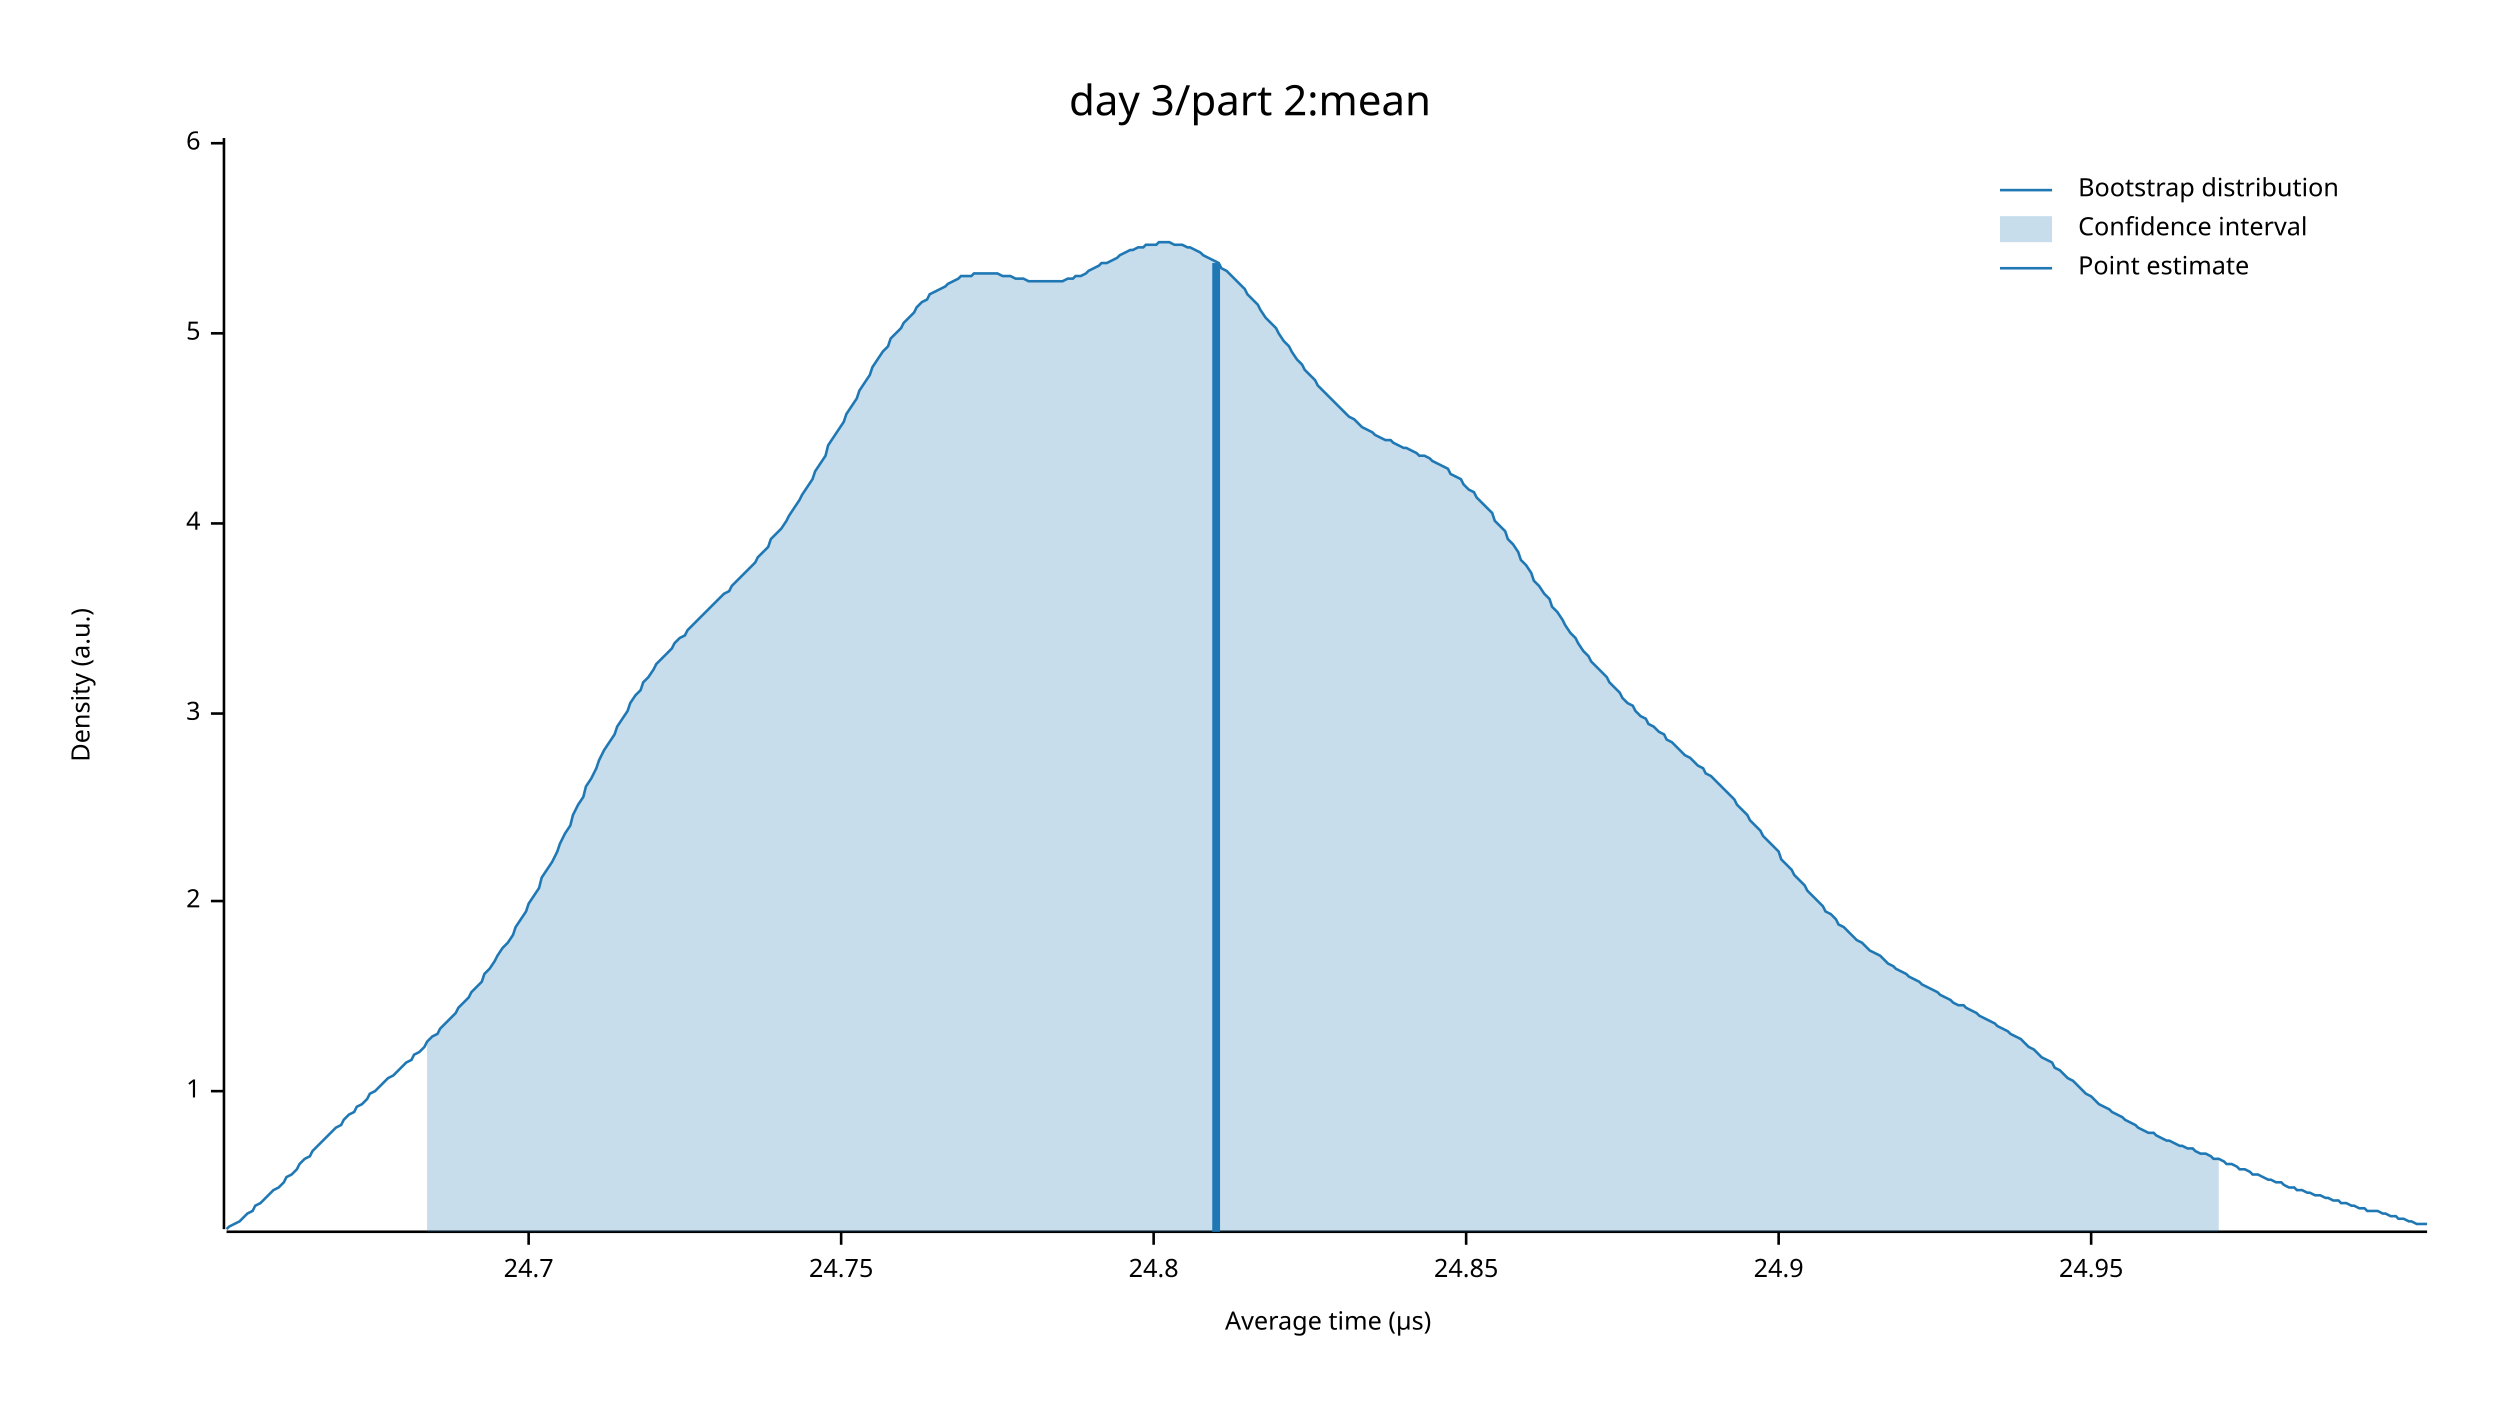
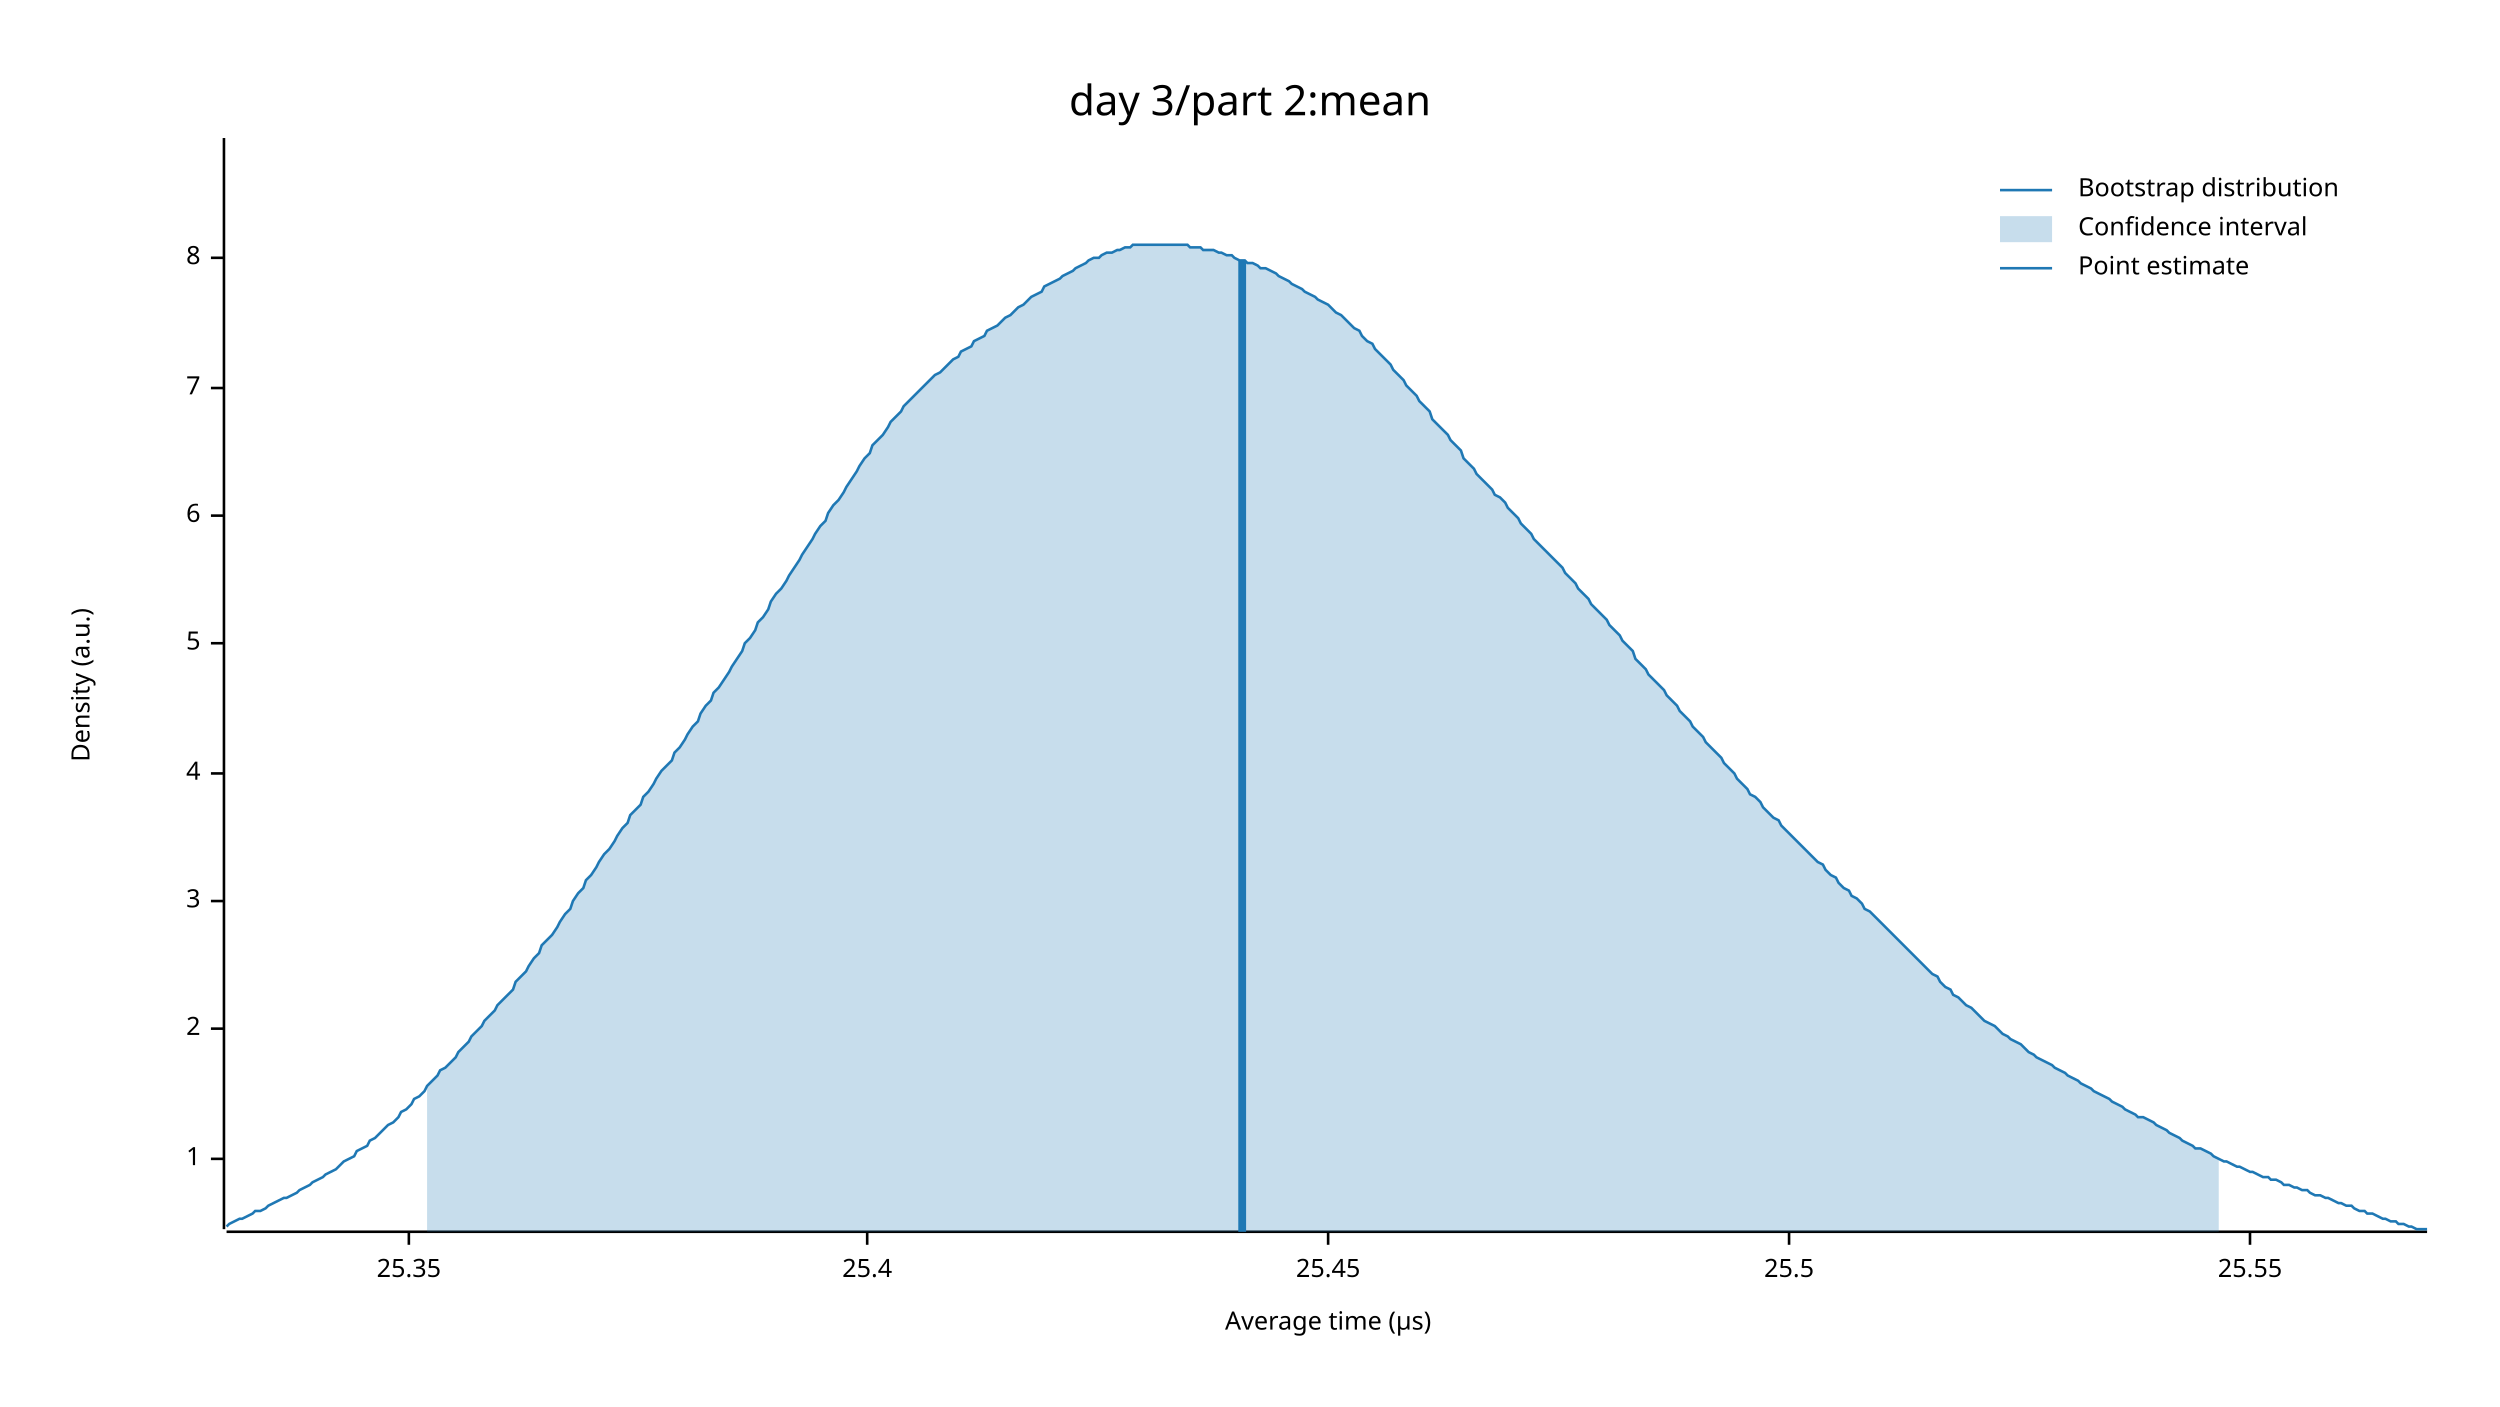
<svg xmlns="http://www.w3.org/2000/svg" width="960" height="540" viewBox="0 0 960 540">
  <text x="480" y="32" dy="0.76em" text-anchor="middle" font-family="sans-serif" font-size="16.129" opacity="1" fill="#000000">
day 3/part 2:mean
</text>
  <text x="27" y="263" dy="0.76em" text-anchor="middle" font-family="sans-serif" font-size="9.677" opacity="1" fill="#000000" transform="rotate(270, 27, 263)">
Density (a.u.)
</text>
  <text x="510" y="513" dy="-0.5ex" text-anchor="middle" font-family="sans-serif" font-size="9.677" opacity="1" fill="#000000">
Average time (µs)
</text>
  <polyline fill="none" opacity="1" stroke="#000000" stroke-width="1" points="86,53 86,472 " />
-   <text x="77" y="419" dy="0.5ex" text-anchor="end" font-family="sans-serif" font-size="9.677" opacity="1" fill="#000000">
+   <text x="77" y="445" dy="0.5ex" text-anchor="end" font-family="sans-serif" font-size="9.677" opacity="1" fill="#000000">
1
</text>
-   <polyline fill="none" opacity="1" stroke="#000000" stroke-width="1" points="81,419 86,419 " />
-   <text x="77" y="346" dy="0.5ex" text-anchor="end" font-family="sans-serif" font-size="9.677" opacity="1" fill="#000000">
+   <polyline fill="none" opacity="1" stroke="#000000" stroke-width="1" points="81,445 86,445 " />
+   <text x="77" y="395" dy="0.5ex" text-anchor="end" font-family="sans-serif" font-size="9.677" opacity="1" fill="#000000">
2
</text>
-   <polyline fill="none" opacity="1" stroke="#000000" stroke-width="1" points="81,346 86,346 " />
-   <text x="77" y="274" dy="0.5ex" text-anchor="end" font-family="sans-serif" font-size="9.677" opacity="1" fill="#000000">
+   <polyline fill="none" opacity="1" stroke="#000000" stroke-width="1" points="81,395 86,395 " />
+   <text x="77" y="346" dy="0.5ex" text-anchor="end" font-family="sans-serif" font-size="9.677" opacity="1" fill="#000000">
3
</text>
-   <polyline fill="none" opacity="1" stroke="#000000" stroke-width="1" points="81,274 86,274 " />
-   <text x="77" y="201" dy="0.5ex" text-anchor="end" font-family="sans-serif" font-size="9.677" opacity="1" fill="#000000">
+   <polyline fill="none" opacity="1" stroke="#000000" stroke-width="1" points="81,346 86,346 " />
+   <text x="77" y="297" dy="0.5ex" text-anchor="end" font-family="sans-serif" font-size="9.677" opacity="1" fill="#000000">
4
</text>
-   <polyline fill="none" opacity="1" stroke="#000000" stroke-width="1" points="81,201 86,201 " />
-   <text x="77" y="128" dy="0.5ex" text-anchor="end" font-family="sans-serif" font-size="9.677" opacity="1" fill="#000000">
+   <polyline fill="none" opacity="1" stroke="#000000" stroke-width="1" points="81,297 86,297 " />
+   <text x="77" y="247" dy="0.5ex" text-anchor="end" font-family="sans-serif" font-size="9.677" opacity="1" fill="#000000">
5
</text>
-   <polyline fill="none" opacity="1" stroke="#000000" stroke-width="1" points="81,128 86,128 " />
-   <text x="77" y="55" dy="0.5ex" text-anchor="end" font-family="sans-serif" font-size="9.677" opacity="1" fill="#000000">
+   <polyline fill="none" opacity="1" stroke="#000000" stroke-width="1" points="81,247 86,247 " />
+   <text x="77" y="198" dy="0.5ex" text-anchor="end" font-family="sans-serif" font-size="9.677" opacity="1" fill="#000000">
6
</text>
-   <polyline fill="none" opacity="1" stroke="#000000" stroke-width="1" points="81,55 86,55 " />
+   <polyline fill="none" opacity="1" stroke="#000000" stroke-width="1" points="81,198 86,198 " />
+   <text x="77" y="149" dy="0.5ex" text-anchor="end" font-family="sans-serif" font-size="9.677" opacity="1" fill="#000000">
+ 7
+ </text>
+   <polyline fill="none" opacity="1" stroke="#000000" stroke-width="1" points="81,149 86,149 " />
+   <text x="77" y="99" dy="0.5ex" text-anchor="end" font-family="sans-serif" font-size="9.677" opacity="1" fill="#000000">
+ 8
+ </text>
+   <polyline fill="none" opacity="1" stroke="#000000" stroke-width="1" points="81,99 86,99 " />
  <polyline fill="none" opacity="1" stroke="#000000" stroke-width="1" points="87,473 932,473 " />
-   <text x="203" y="483" dy="0.76em" text-anchor="middle" font-family="sans-serif" font-size="9.677" opacity="1" fill="#000000">
- 24.7
+   <text x="157" y="483" dy="0.76em" text-anchor="middle" font-family="sans-serif" font-size="9.677" opacity="1" fill="#000000">
+ 25.35
</text>
-   <polyline fill="none" opacity="1" stroke="#000000" stroke-width="1" points="203,473 203,478 " />
-   <text x="323" y="483" dy="0.76em" text-anchor="middle" font-family="sans-serif" font-size="9.677" opacity="1" fill="#000000">
- 24.75
+   <polyline fill="none" opacity="1" stroke="#000000" stroke-width="1" points="157,473 157,478 " />
+   <text x="333" y="483" dy="0.76em" text-anchor="middle" font-family="sans-serif" font-size="9.677" opacity="1" fill="#000000">
+ 25.4
</text>
-   <polyline fill="none" opacity="1" stroke="#000000" stroke-width="1" points="323,473 323,478 " />
-   <text x="443" y="483" dy="0.76em" text-anchor="middle" font-family="sans-serif" font-size="9.677" opacity="1" fill="#000000">
- 24.8
+   <polyline fill="none" opacity="1" stroke="#000000" stroke-width="1" points="333,473 333,478 " />
+   <text x="510" y="483" dy="0.76em" text-anchor="middle" font-family="sans-serif" font-size="9.677" opacity="1" fill="#000000">
+ 25.45
</text>
-   <polyline fill="none" opacity="1" stroke="#000000" stroke-width="1" points="443,473 443,478 " />
-   <text x="563" y="483" dy="0.76em" text-anchor="middle" font-family="sans-serif" font-size="9.677" opacity="1" fill="#000000">
- 24.85
+   <polyline fill="none" opacity="1" stroke="#000000" stroke-width="1" points="510,473 510,478 " />
+   <text x="687" y="483" dy="0.76em" text-anchor="middle" font-family="sans-serif" font-size="9.677" opacity="1" fill="#000000">
+ 25.5
</text>
-   <polyline fill="none" opacity="1" stroke="#000000" stroke-width="1" points="563,473 563,478 " />
-   <text x="683" y="483" dy="0.76em" text-anchor="middle" font-family="sans-serif" font-size="9.677" opacity="1" fill="#000000">
- 24.9
+   <polyline fill="none" opacity="1" stroke="#000000" stroke-width="1" points="687,473 687,478 " />
+   <text x="864" y="483" dy="0.76em" text-anchor="middle" font-family="sans-serif" font-size="9.677" opacity="1" fill="#000000">
+ 25.55
</text>
-   <polyline fill="none" opacity="1" stroke="#000000" stroke-width="1" points="683,473 683,478 " />
-   <text x="803" y="483" dy="0.76em" text-anchor="middle" font-family="sans-serif" font-size="9.677" opacity="1" fill="#000000">
- 24.95
- </text>
-   <polyline fill="none" opacity="1" stroke="#000000" stroke-width="1" points="803,473 803,478 " />
-   <polyline fill="none" opacity="1" stroke="#1F78B4" stroke-width="1" points="87,472 88,471 90,470 92,469 93,468 95,466 97,465 98,463 100,462 102,460 103,459 105,457 107,456 109,454 110,452 112,451 114,449 115,447 117,445 119,444 120,442 122,440 124,438 125,437 127,435 129,433 131,432 132,430 134,428 136,427 137,425 139,424 141,422 142,420 144,419 146,417 147,416 149,414 151,413 153,411 154,410 156,408 158,407 159,405 161,404 163,402 164,400 166,398 168,397 169,395 171,393 173,391 175,389 176,387 178,385 180,383 181,381 183,379 185,377 186,374 188,372 190,369 191,367 193,364 195,362 197,359 198,356 200,353 202,350 203,347 205,344 207,341 208,337 210,334 212,331 214,327 215,324 217,320 219,317 220,313 222,309 224,306 225,302 227,299 229,295 230,292 232,288 234,285 236,282 237,279 239,276 241,273 242,270 244,267 246,265 247,262 249,260 251,257 252,255 254,253 256,251 258,249 259,247 261,245 263,244 264,242 266,240 268,238 269,237 271,235 273,233 274,232 276,230 278,228 280,227 281,225 283,223 285,221 286,220 288,218 290,216 291,214 293,212 295,210 296,207 298,205 300,203 302,200 303,198 305,195 307,192 308,190 310,187 312,184 313,181 315,178 317,175 318,171 320,168 322,165 324,162 325,159 327,156 329,153 330,150 332,147 334,144 335,141 337,138 339,135 341,133 342,130 344,128 346,126 347,124 349,122 351,120 352,118 354,116 356,115 357,113 359,112 361,111 363,110 364,109 366,108 368,107 369,106 371,106 373,106 374,105 376,105 378,105 379,105 381,105 383,105 385,106 386,106 388,106 390,107 391,107 393,107 395,108 396,108 398,108 400,108 401,108 403,108 405,108 407,108 408,108 410,107 412,107 413,106 415,106 417,105 418,104 420,103 422,102 423,101 425,101 427,100 429,99 430,98 432,97 434,96 435,96 437,95 439,95 440,94 442,94 444,94 445,93 447,93 449,93 451,94 452,94 454,94 456,95 457,95 459,96 461,97 462,98 464,99 466,100 468,101 469,103 471,104 473,106 474,107 476,109 478,111 479,113 481,115 483,117 484,119 486,122 488,124 490,126 491,128 493,131 495,133 496,135 498,138 500,140 501,142 503,144 505,146 506,148 508,150 510,152 512,154 513,155 515,157 517,159 518,160 520,161 522,163 523,164 525,165 527,166 528,167 530,168 532,169 534,169 535,170 537,171 539,172 540,172 542,173 544,174 545,175 547,175 549,176 550,177 552,178 554,179 556,180 557,182 559,183 561,184 562,186 564,188 566,189 567,191 569,193 571,195 573,197 574,200 576,202 578,204 579,207 581,209 583,212 584,215 586,217 588,220 589,223 591,225 593,228 595,230 596,233 598,235 600,238 601,240 603,243 605,245 606,247 608,250 610,252 611,254 613,256 615,258 617,260 618,262 620,264 622,266 623,268 625,270 627,271 628,273 630,275 632,276 633,278 635,279 637,281 639,282 640,284 642,285 644,287 645,288 647,290 649,291 650,292 652,294 654,295 655,297 657,298 659,300 661,302 662,303 664,305 666,307 667,309 669,311 671,313 672,315 674,317 676,319 677,321 679,323 681,325 683,327 684,330 686,332 688,334 689,336 691,338 693,340 694,342 696,344 698,346 700,348 701,350 703,351 705,353 706,355 708,356 710,358 711,359 713,361 715,362 716,363 718,365 720,366 722,367 723,368 725,370 727,371 728,372 730,373 732,374 733,375 735,376 737,377 738,378 740,379 742,380 744,381 745,382 747,383 749,384 750,385 752,386 754,386 755,387 757,388 759,389 760,390 762,391 764,392 766,393 767,394 769,395 771,396 772,397 774,398 776,399 777,400 779,402 781,403 782,404 784,406 786,407 788,408 789,410 791,411 793,413 794,414 796,415 798,417 799,418 801,420 803,421 804,422 806,424 808,425 810,426 811,427 813,428 815,429 816,430 818,431 820,432 821,433 823,434 825,435 827,435 828,436 830,437 832,438 833,438 835,439 837,440 838,440 840,441 842,441 843,442 845,443 847,443 849,444 850,445 852,445 854,446 855,447 857,447 859,448 860,449 862,449 864,450 865,451 867,451 869,452 871,453 872,453 874,454 876,454 877,455 879,456 881,456 882,457 884,457 886,458 887,458 889,459 891,459 893,460 894,460 896,461 898,461 899,462 901,462 903,463 904,463 906,464 908,464 909,465 911,465 913,465 915,466 916,466 918,467 920,467 921,468 923,468 925,469 926,469 928,470 930,470 932,470 " />
-   <polygon opacity="0.25" fill="#1F78B4" points="164,400 166,398 168,397 169,395 171,393 173,391 175,389 176,387 178,385 180,383 181,381 183,379 185,377 186,374 188,372 190,369 191,367 193,364 195,362 197,359 198,356 200,353 202,350 203,347 205,344 207,341 208,337 210,334 212,331 214,327 215,324 217,320 219,317 220,313 222,309 224,306 225,302 227,299 229,295 230,292 232,288 234,285 236,282 237,279 239,276 241,273 242,270 244,267 246,265 247,262 249,260 251,257 252,255 254,253 256,251 258,249 259,247 261,245 263,244 264,242 266,240 268,238 269,237 271,235 273,233 274,232 276,230 278,228 280,227 281,225 283,223 285,221 286,220 288,218 290,216 291,214 293,212 295,210 296,207 298,205 300,203 302,200 303,198 305,195 307,192 308,190 310,187 312,184 313,181 315,178 317,175 318,171 320,168 322,165 324,162 325,159 327,156 329,153 330,150 332,147 334,144 335,141 337,138 339,135 341,133 342,130 344,128 346,126 347,124 349,122 351,120 352,118 354,116 356,115 357,113 359,112 361,111 363,110 364,109 366,108 368,107 369,106 371,106 373,106 374,105 376,105 378,105 379,105 381,105 383,105 385,106 386,106 388,106 390,107 391,107 393,107 395,108 396,108 398,108 400,108 401,108 403,108 405,108 407,108 408,108 410,107 412,107 413,106 415,106 417,105 418,104 420,103 422,102 423,101 425,101 427,100 429,99 430,98 432,97 434,96 435,96 437,95 439,95 440,94 442,94 444,94 445,93 447,93 449,93 451,94 452,94 454,94 456,95 457,95 459,96 461,97 462,98 464,99 466,100 468,101 469,103 471,104 473,106 474,107 476,109 478,111 479,113 481,115 483,117 484,119 486,122 488,124 490,126 491,128 493,131 495,133 496,135 498,138 500,140 501,142 503,144 505,146 506,148 508,150 510,152 512,154 513,155 515,157 517,159 518,160 520,161 522,163 523,164 525,165 527,166 528,167 530,168 532,169 534,169 535,170 537,171 539,172 540,172 542,173 544,174 545,175 547,175 549,176 550,177 552,178 554,179 556,180 557,182 559,183 561,184 562,186 564,188 566,189 567,191 569,193 571,195 573,197 574,200 576,202 578,204 579,207 581,209 583,212 584,215 586,217 588,220 589,223 591,225 593,228 595,230 596,233 598,235 600,238 601,240 603,243 605,245 606,247 608,250 610,252 611,254 613,256 615,258 617,260 618,262 620,264 622,266 623,268 625,270 627,271 628,273 630,275 632,276 633,278 635,279 637,281 639,282 640,284 642,285 644,287 645,288 647,290 649,291 650,292 652,294 654,295 655,297 657,298 659,300 661,302 662,303 664,305 666,307 667,309 669,311 671,313 672,315 674,317 676,319 677,321 679,323 681,325 683,327 684,330 686,332 688,334 689,336 691,338 693,340 694,342 696,344 698,346 700,348 701,350 703,351 705,353 706,355 708,356 710,358 711,359 713,361 715,362 716,363 718,365 720,366 722,367 723,368 725,370 727,371 728,372 730,373 732,374 733,375 735,376 737,377 738,378 740,379 742,380 744,381 745,382 747,383 749,384 750,385 752,386 754,386 755,387 757,388 759,389 760,390 762,391 764,392 766,393 767,394 769,395 771,396 772,397 774,398 776,399 777,400 779,402 781,403 782,404 784,406 786,407 788,408 789,410 791,411 793,413 794,414 796,415 798,417 799,418 801,420 803,421 804,422 806,424 808,425 810,426 811,427 813,428 815,429 816,430 818,431 820,432 821,433 823,434 825,435 827,435 828,436 830,437 832,438 833,438 835,439 837,440 838,440 840,441 842,441 843,442 845,443 847,443 849,444 850,445 852,445 852,473 164,473 " />
-   <polyline fill="none" opacity="1" stroke="#1F78B4" stroke-width="3" points="467,473 467,101 " />
+   <polyline fill="none" opacity="1" stroke="#000000" stroke-width="1" points="864,473 864,478 " />
+   <polyline fill="none" opacity="1" stroke="#1F78B4" stroke-width="1" points="87,471 88,470 90,469 92,468 93,468 95,467 97,466 98,465 100,465 102,464 103,463 105,462 107,461 109,460 110,460 112,459 114,458 115,457 117,456 119,455 120,454 122,453 124,452 125,451 127,450 129,449 131,447 132,446 134,445 136,444 137,442 139,441 141,440 142,438 144,437 146,435 147,434 149,432 151,431 153,429 154,427 156,426 158,424 159,422 161,421 163,419 164,417 166,415 168,413 169,411 171,410 173,408 175,406 176,404 178,402 180,400 181,398 183,396 185,394 186,392 188,390 190,388 191,386 193,384 195,382 197,380 198,377 200,375 202,373 203,371 205,368 207,366 208,363 210,361 212,359 214,356 215,354 217,351 219,349 220,346 222,343 224,341 225,338 227,336 229,333 230,331 232,328 234,326 236,323 237,321 239,318 241,316 242,313 244,311 246,309 247,306 249,304 251,301 252,299 254,296 256,294 258,292 259,289 261,287 263,284 264,282 266,279 268,277 269,274 271,271 273,269 274,266 276,264 278,261 280,258 281,256 283,253 285,250 286,247 288,245 290,242 291,239 293,237 295,234 296,231 298,228 300,226 302,223 303,221 305,218 307,215 308,213 310,210 312,207 313,205 315,202 317,200 318,197 320,194 322,192 324,189 325,187 327,184 329,181 330,179 332,176 334,174 335,171 337,169 339,167 341,164 342,162 344,160 346,158 347,156 349,154 351,152 352,151 354,149 356,147 357,146 359,144 361,143 363,141 364,140 366,138 368,137 369,135 371,134 373,133 374,131 376,130 378,129 379,127 381,126 383,125 385,123 386,122 388,121 390,119 391,118 393,117 395,115 396,114 398,113 400,112 401,110 403,109 405,108 407,107 408,106 410,105 412,104 413,103 415,102 417,101 418,100 420,99 422,99 423,98 425,97 427,97 429,96 430,96 432,95 434,95 435,94 437,94 439,94 440,94 442,94 444,94 445,94 447,94 449,94 451,94 452,94 454,94 456,94 457,95 459,95 461,95 462,96 464,96 466,96 468,97 469,97 471,98 473,98 474,99 476,100 478,100 479,101 481,101 483,102 484,103 486,103 488,104 490,105 491,106 493,107 495,108 496,109 498,110 500,111 501,112 503,113 505,114 506,115 508,116 510,117 512,119 513,120 515,121 517,123 518,124 520,126 522,127 523,129 525,131 527,132 528,134 530,136 532,138 534,140 535,142 537,144 539,146 540,148 542,150 544,152 545,154 547,156 549,158 550,161 552,163 554,165 556,167 557,169 559,171 561,173 562,176 564,178 566,180 567,182 569,184 571,186 573,188 574,190 576,191 578,193 579,195 581,197 583,199 584,201 586,203 588,205 589,207 591,209 593,211 595,213 596,214 598,216 600,218 601,220 603,222 605,224 606,226 608,228 610,230 611,232 613,234 615,236 617,238 618,240 620,242 622,244 623,246 625,248 627,250 628,253 630,255 632,257 633,259 635,261 637,263 639,265 640,267 642,269 644,271 645,273 647,275 649,277 650,279 652,281 654,283 655,285 657,287 659,289 661,291 662,293 664,295 666,297 667,299 669,301 671,303 672,305 674,306 676,308 677,310 679,312 681,314 683,315 684,317 686,319 688,321 689,322 691,324 693,326 694,327 696,329 698,331 700,332 701,334 703,336 705,337 706,339 708,341 710,342 711,344 713,345 715,347 716,349 718,350 720,352 722,354 723,355 725,357 727,359 728,360 730,362 732,364 733,365 735,367 737,369 738,370 740,372 742,374 744,375 745,377 747,379 749,380 750,382 752,383 754,385 755,386 757,387 759,389 760,390 762,392 764,393 766,394 767,395 769,397 771,398 772,399 774,400 776,401 777,402 779,404 781,405 782,406 784,407 786,408 788,409 789,410 791,411 793,412 794,413 796,414 798,415 799,416 801,417 803,418 804,419 806,420 808,421 810,422 811,423 813,424 815,425 816,426 818,427 820,428 821,429 823,429 825,430 827,431 828,432 830,433 832,434 833,435 835,436 837,437 838,438 840,439 842,440 843,441 845,441 847,442 849,443 850,444 852,445 854,446 855,446 857,447 859,448 860,448 862,449 864,450 865,450 867,451 869,452 871,452 872,453 874,453 876,454 877,455 879,455 881,456 882,456 884,457 886,457 887,458 889,459 891,459 893,460 894,460 896,461 898,462 899,462 901,463 903,463 904,464 906,465 908,465 909,466 911,466 913,467 915,468 916,468 918,469 920,469 921,470 923,470 925,471 926,471 928,472 930,472 932,472 " />
+   <polygon opacity="0.25" fill="#1F78B4" points="164,417 166,415 168,413 169,411 171,410 173,408 175,406 176,404 178,402 180,400 181,398 183,396 185,394 186,392 188,390 190,388 191,386 193,384 195,382 197,380 198,377 200,375 202,373 203,371 205,368 207,366 208,363 210,361 212,359 214,356 215,354 217,351 219,349 220,346 222,343 224,341 225,338 227,336 229,333 230,331 232,328 234,326 236,323 237,321 239,318 241,316 242,313 244,311 246,309 247,306 249,304 251,301 252,299 254,296 256,294 258,292 259,289 261,287 263,284 264,282 266,279 268,277 269,274 271,271 273,269 274,266 276,264 278,261 280,258 281,256 283,253 285,250 286,247 288,245 290,242 291,239 293,237 295,234 296,231 298,228 300,226 302,223 303,221 305,218 307,215 308,213 310,210 312,207 313,205 315,202 317,200 318,197 320,194 322,192 324,189 325,187 327,184 329,181 330,179 332,176 334,174 335,171 337,169 339,167 341,164 342,162 344,160 346,158 347,156 349,154 351,152 352,151 354,149 356,147 357,146 359,144 361,143 363,141 364,140 366,138 368,137 369,135 371,134 373,133 374,131 376,130 378,129 379,127 381,126 383,125 385,123 386,122 388,121 390,119 391,118 393,117 395,115 396,114 398,113 400,112 401,110 403,109 405,108 407,107 408,106 410,105 412,104 413,103 415,102 417,101 418,100 420,99 422,99 423,98 425,97 427,97 429,96 430,96 432,95 434,95 435,94 437,94 439,94 440,94 442,94 444,94 445,94 447,94 449,94 451,94 452,94 454,94 456,94 457,95 459,95 461,95 462,96 464,96 466,96 468,97 469,97 471,98 473,98 474,99 476,100 478,100 479,101 481,101 483,102 484,103 486,103 488,104 490,105 491,106 493,107 495,108 496,109 498,110 500,111 501,112 503,113 505,114 506,115 508,116 510,117 512,119 513,120 515,121 517,123 518,124 520,126 522,127 523,129 525,131 527,132 528,134 530,136 532,138 534,140 535,142 537,144 539,146 540,148 542,150 544,152 545,154 547,156 549,158 550,161 552,163 554,165 556,167 557,169 559,171 561,173 562,176 564,178 566,180 567,182 569,184 571,186 573,188 574,190 576,191 578,193 579,195 581,197 583,199 584,201 586,203 588,205 589,207 591,209 593,211 595,213 596,214 598,216 600,218 601,220 603,222 605,224 606,226 608,228 610,230 611,232 613,234 615,236 617,238 618,240 620,242 622,244 623,246 625,248 627,250 628,253 630,255 632,257 633,259 635,261 637,263 639,265 640,267 642,269 644,271 645,273 647,275 649,277 650,279 652,281 654,283 655,285 657,287 659,289 661,291 662,293 664,295 666,297 667,299 669,301 671,303 672,305 674,306 676,308 677,310 679,312 681,314 683,315 684,317 686,319 688,321 689,322 691,324 693,326 694,327 696,329 698,331 700,332 701,334 703,336 705,337 706,339 708,341 710,342 711,344 713,345 715,347 716,349 718,350 720,352 722,354 723,355 725,357 727,359 728,360 730,362 732,364 733,365 735,367 737,369 738,370 740,372 742,374 744,375 745,377 747,379 749,380 750,382 752,383 754,385 755,386 757,387 759,389 760,390 762,392 764,393 766,394 767,395 769,397 771,398 772,399 774,400 776,401 777,402 779,404 781,405 782,406 784,407 786,408 788,409 789,410 791,411 793,412 794,413 796,414 798,415 799,416 801,417 803,418 804,419 806,420 808,421 810,422 811,423 813,424 815,425 816,426 818,427 820,428 821,429 823,429 825,430 827,431 828,432 830,433 832,434 833,435 835,436 837,437 838,438 840,439 842,440 843,441 845,441 847,442 849,443 850,444 852,445 852,473 164,473 " />
+   <polyline fill="none" opacity="1" stroke="#1F78B4" stroke-width="3" points="477,473 477,100 " />
  <text x="798" y="68" dy="0.76em" text-anchor="start" font-family="sans-serif" font-size="9.677" opacity="1" fill="#000000">
Bootstrap distribution
</text>
  <text x="798" y="83" dy="0.76em" text-anchor="start" font-family="sans-serif" font-size="9.677" opacity="1" fill="#000000">
Confidence interval
</text>
  <text x="798" y="98" dy="0.76em" text-anchor="start" font-family="sans-serif" font-size="9.677" opacity="1" fill="#000000">
Point estimate
</text>
  <polyline fill="none" opacity="1" stroke="#1F78B4" stroke-width="1" points="768,73 788,73 " />
  <rect x="768" y="83" width="20" height="10" opacity="0.25" fill="#1F78B4" stroke="none" />
  <polyline fill="none" opacity="1" stroke="#1F78B4" stroke-width="1" points="768,103 788,103 " />
</svg>
